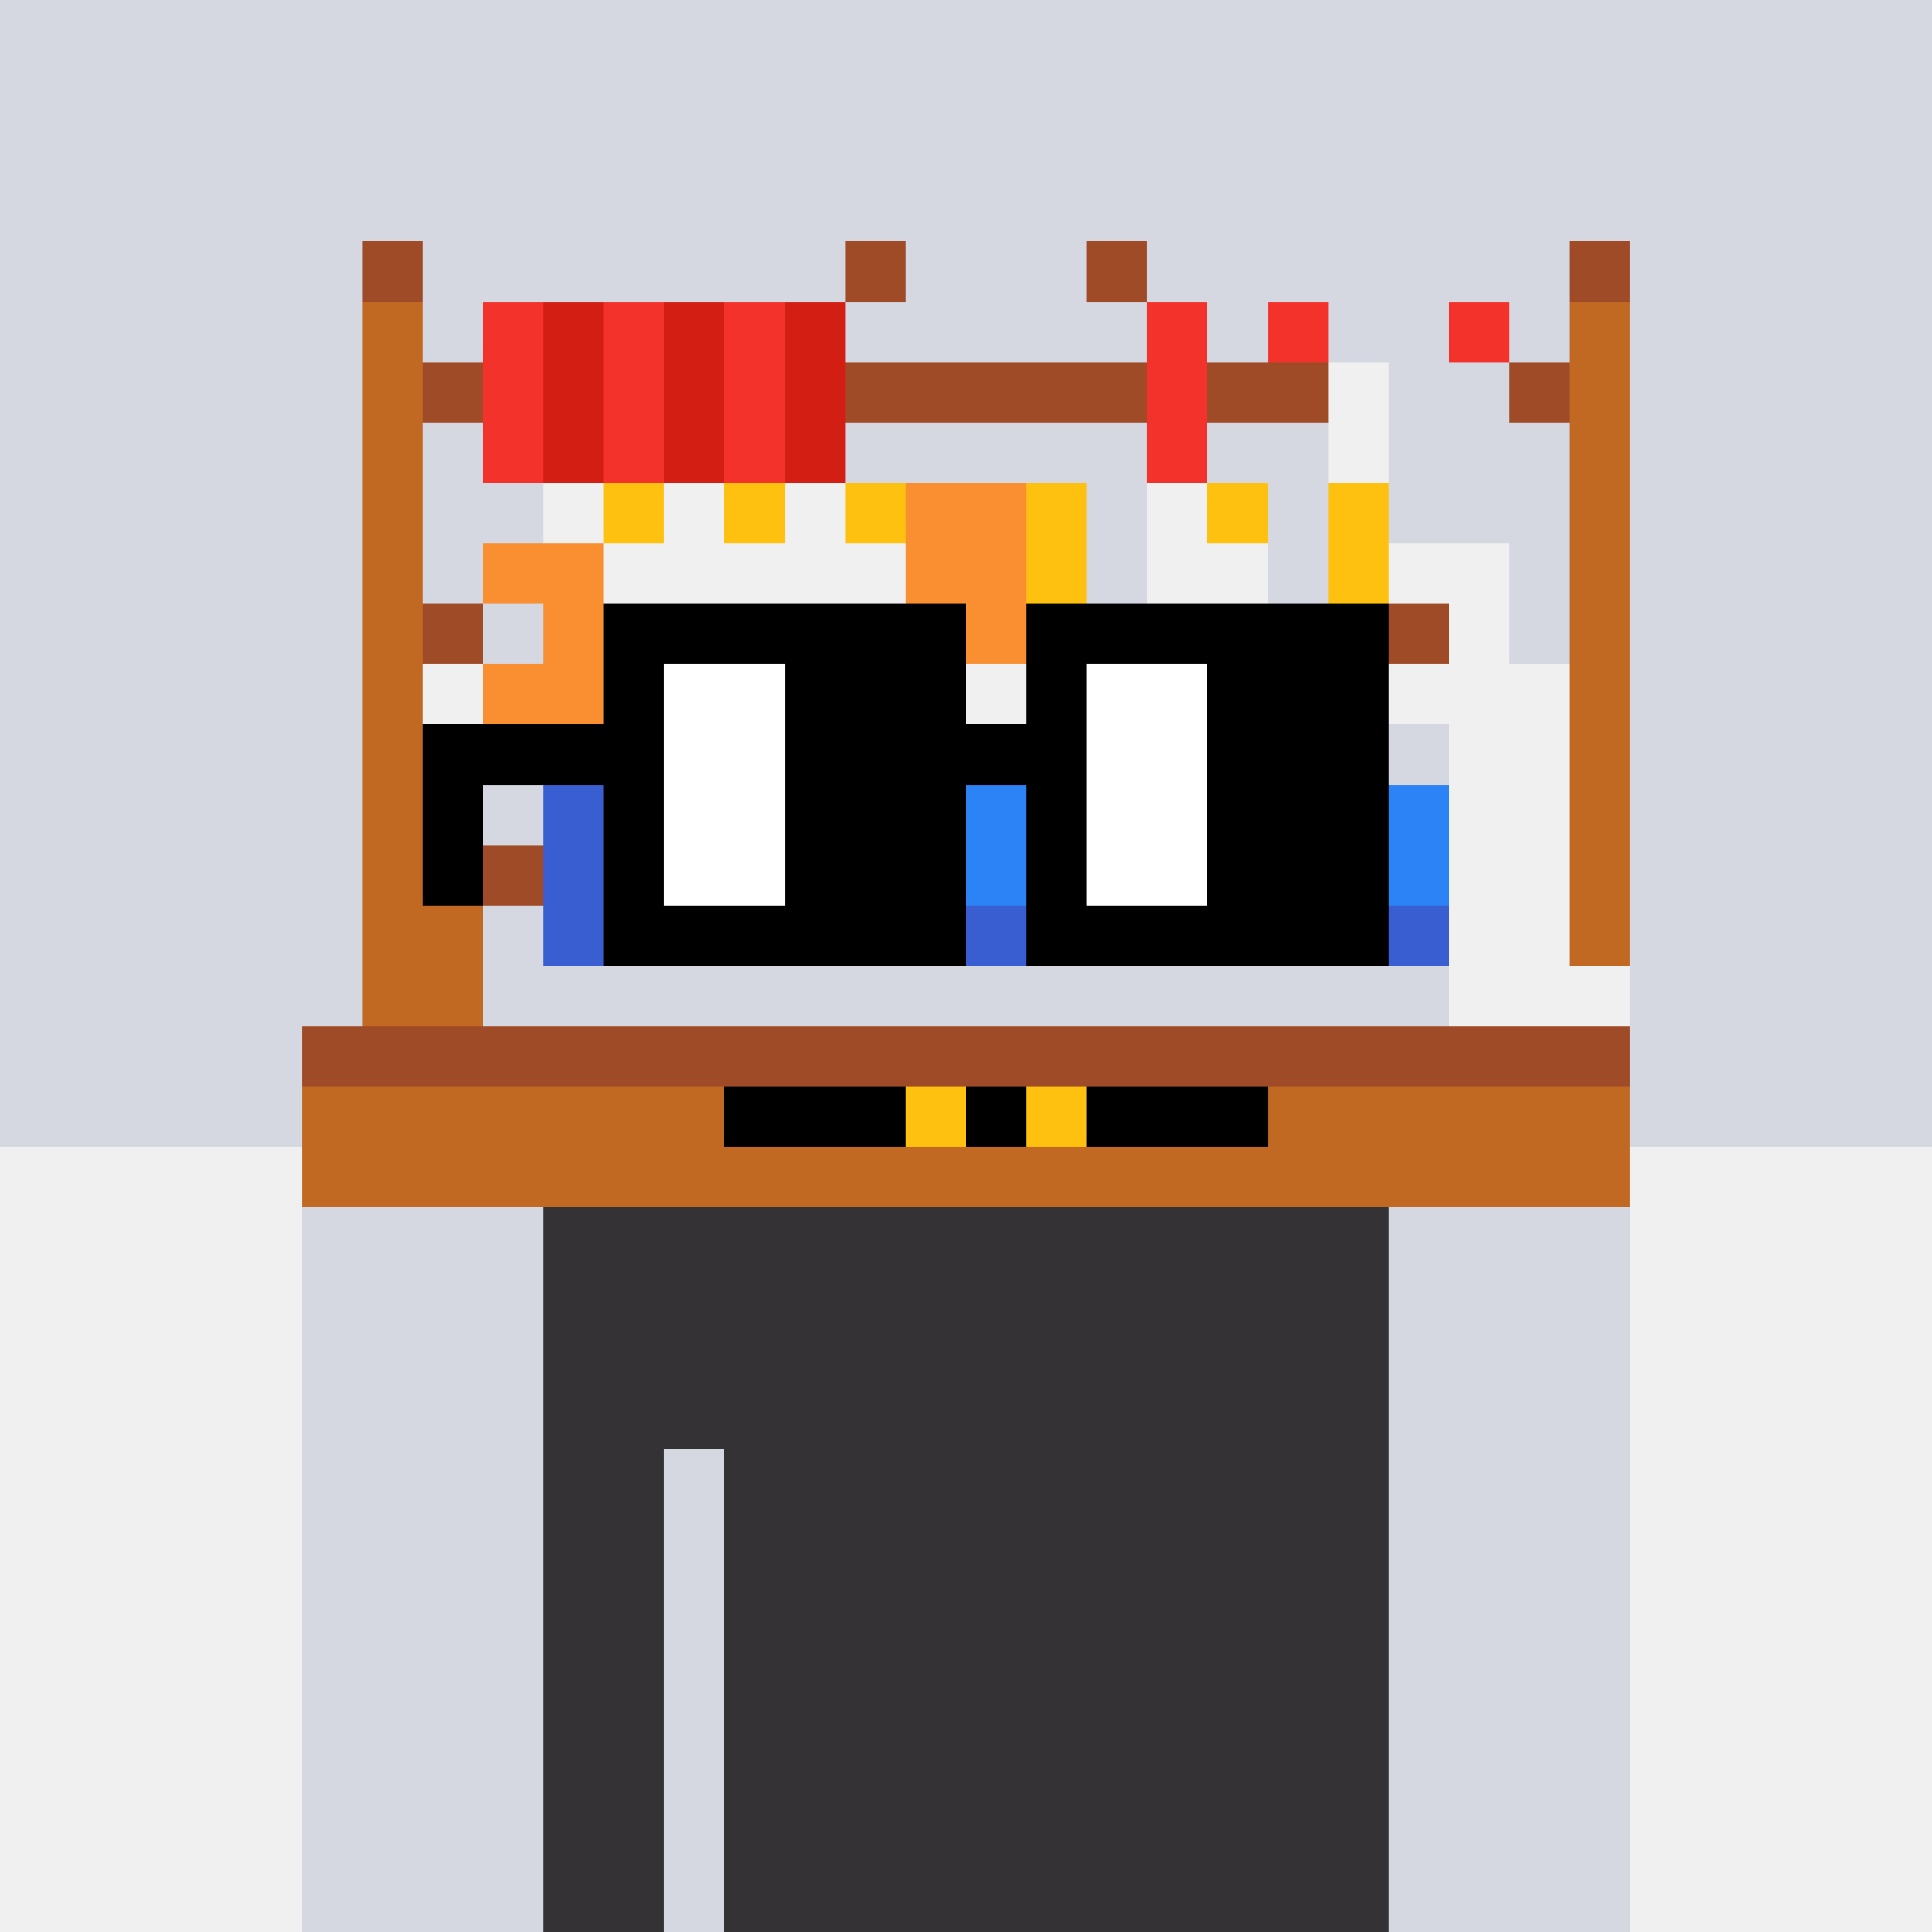
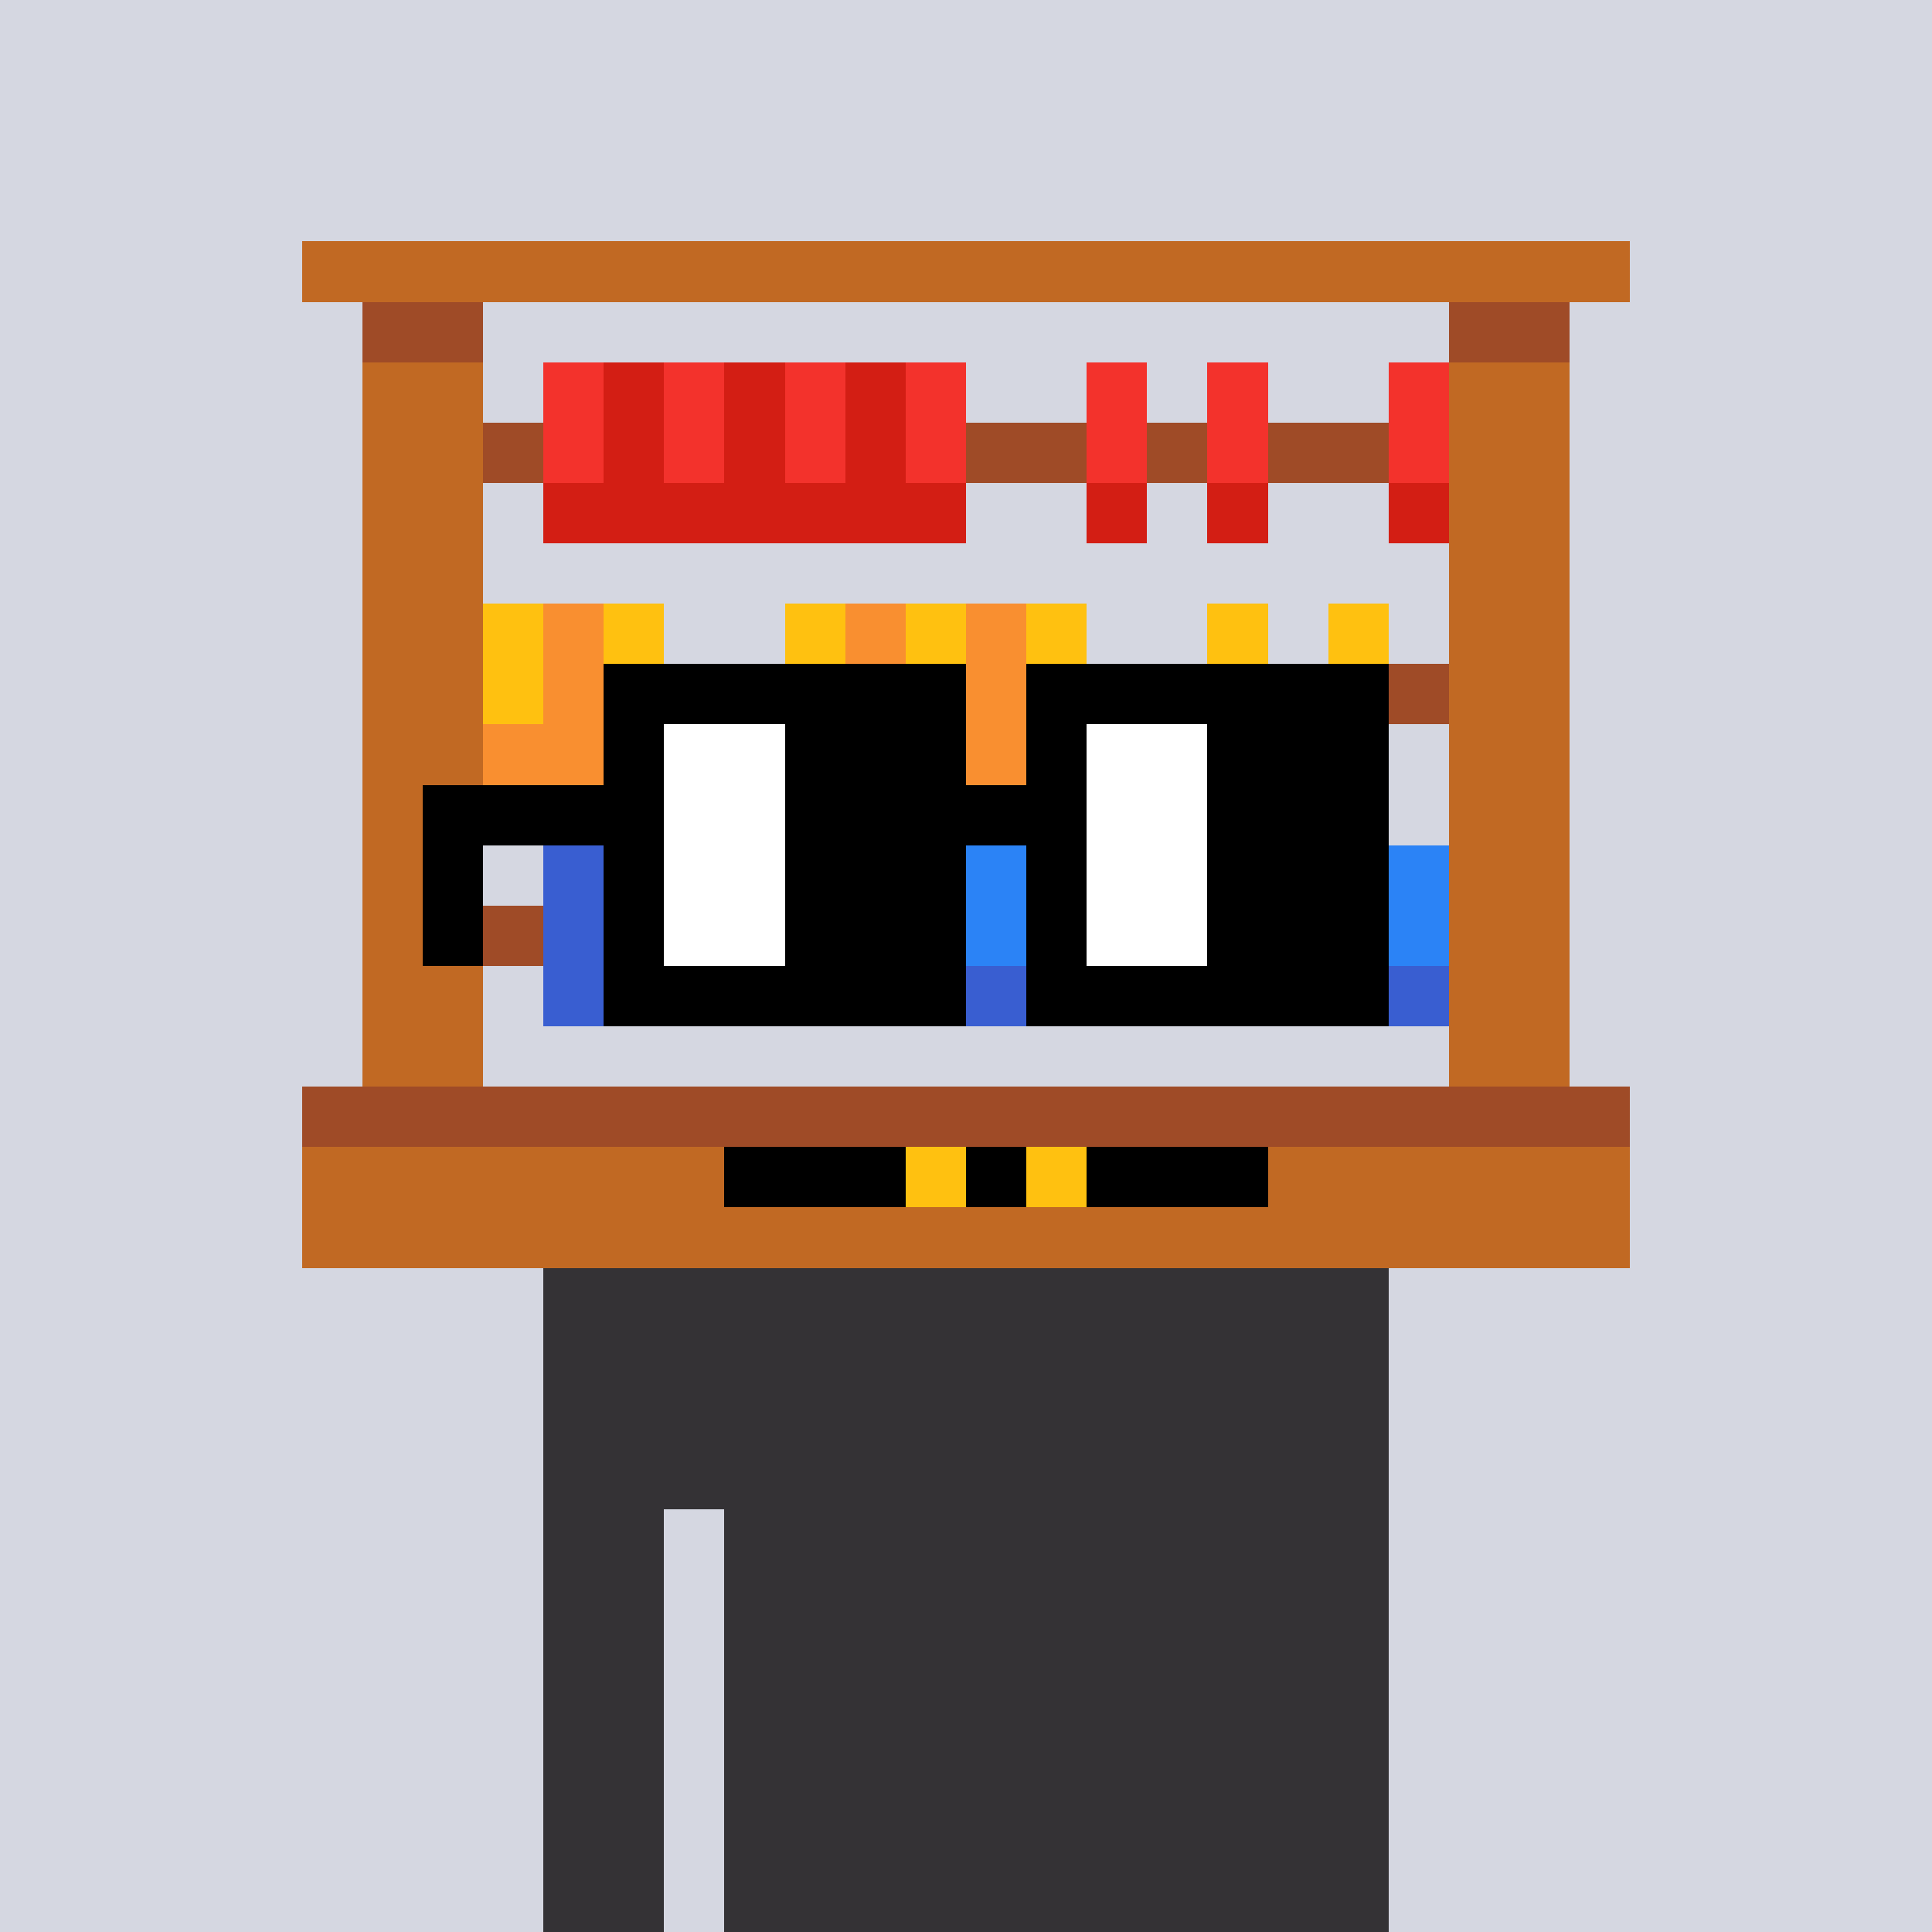
- <svg xmlns="http://www.w3.org/2000/svg" version="1.1" width="12800" height="12800" viewBox="0 0 12800 12800" shape-rendering="crispEdges">
+ <svg xmlns="http://www.w3.org/2000/svg" version="1.1" viewBox="0 0 12800 12800" width="12800" height="12800" shape-rendering="crispEdges">
  <rect x="0" y="0" width="12800" height="1600" fill="#D5D7E1" />
-   <rect x="0" y="1600" width="2400" height="6000" fill="#D5D7E1" />
-   <rect x="2400" y="1600" width="400" height="400" fill="#9F4B27" />
-   <rect x="2800" y="1600" width="2800" height="400" fill="#D5D7E1" />
-   <rect x="5600" y="1600" width="400" height="400" fill="#9F4B27" />
-   <rect x="6000" y="1600" width="1200" height="400" fill="#D5D7E1" />
-   <rect x="7200" y="1600" width="400" height="400" fill="#9F4B27" />
-   <rect x="7600" y="1600" width="2800" height="400" fill="#D5D7E1" />
-   <rect x="10400" y="1600" width="400" height="400" fill="#9F4B27" />
-   <rect x="10800" y="1600" width="2000" height="6000" fill="#D5D7E1" />
-   <rect x="2400" y="2000" width="400" height="4400" fill="#C16923" />
-   <rect x="2800" y="2000" width="400" height="400" fill="#D5D7E1" />
-   <rect x="3200" y="2000" width="400" height="1200" fill="#F3322C" />
-   <rect x="3600" y="2000" width="400" height="1200" fill="#D31E14" />
-   <rect x="4000" y="2000" width="400" height="1200" fill="#F3322C" />
-   <rect x="4400" y="2000" width="400" height="1200" fill="#D31E14" />
-   <rect x="4800" y="2000" width="400" height="1200" fill="#F3322C" />
-   <rect x="5200" y="2000" width="400" height="1200" fill="#D31E14" />
-   <rect x="5600" y="2000" width="400" height="400" fill="#D5D7E1" />
-   <rect x="6000" y="2000" width="1200" height="400" fill="#D5D7E1" />
-   <rect x="7200" y="2000" width="400" height="400" fill="#D5D7E1" />
-   <rect x="7600" y="2000" width="400" height="1200" fill="#F3322C" />
-   <rect x="8000" y="2000" width="400" height="400" fill="#D5D7E1" />
-   <rect x="8400" y="2000" width="400" height="1200" fill="#F3322C" />
-   <rect x="8800" y="2000" width="800" height="400" fill="#D5D7E1" />
-   <rect x="9600" y="2000" width="400" height="1200" fill="#F3322C" />
-   <rect x="10000" y="2000" width="400" height="400" fill="#D5D7E1" />
-   <rect x="10400" y="2000" width="400" height="4400" fill="#C16923" />
-   <rect x="2800" y="2400" width="400" height="400" fill="#9F4B27" />
-   <rect x="5600" y="2400" width="400" height="400" fill="#9F4B27" />
-   <rect x="6000" y="2400" width="1200" height="400" fill="#9F4B27" />
-   <rect x="7200" y="2400" width="400" height="400" fill="#9F4B27" />
-   <rect x="8000" y="2400" width="800" height="400" fill="#9F4B27" />
-   <rect x="9200" y="2400" width="400" height="400" fill="#D5D7E1" />
-   <rect x="9600" y="2400" width="400" height="400" fill="#D5D7E1" />
-   <rect x="10000" y="2400" width="400" height="400" fill="#9F4B27" />
-   <rect x="2800" y="2800" width="400" height="1600" fill="#D5D7E1" />
-   <rect x="5600" y="2800" width="400" height="400" fill="#D5D7E1" />
-   <rect x="6000" y="2800" width="400" height="800" fill="#D5D7E1" />
-   <rect x="6400" y="2800" width="400" height="800" fill="#D5D7E1" />
-   <rect x="6800" y="2800" width="400" height="800" fill="#D5D7E1" />
-   <rect x="7200" y="2800" width="400" height="1200" fill="#D5D7E1" />
-   <rect x="8000" y="2800" width="400" height="400" fill="#D5D7E1" />
-   <rect x="8400" y="2800" width="400" height="400" fill="#D5D7E1" />
-   <rect x="9200" y="2800" width="800" height="800" fill="#D5D7E1" />
-   <rect x="10000" y="2800" width="400" height="1600" fill="#D5D7E1" />
+   <rect x="0" y="1600" width="2000" height="11200" fill="#D5D7E1" />
+   <rect x="2000" y="1600" width="8800" height="400" fill="#C16923" />
+   <rect x="10800" y="1600" width="2000" height="11200" fill="#D5D7E1" />
+   <rect x="2000" y="2000" width="400" height="5200" fill="#D5D7E1" />
+   <rect x="2400" y="2000" width="800" height="400" fill="#9F4B27" />
+   <rect x="3200" y="2000" width="6400" height="400" fill="#D5D7E1" />
+   <rect x="9600" y="2000" width="800" height="400" fill="#9F4B27" />
+   <rect x="10400" y="2000" width="400" height="5200" fill="#D5D7E1" />
+   <rect x="2400" y="2400" width="800" height="2800" fill="#C16923" />
+   <rect x="3200" y="2400" width="400" height="400" fill="#D5D7E1" />
+   <rect x="3600" y="2400" width="400" height="800" fill="#F3322C" />
+   <rect x="4000" y="2400" width="400" height="1200" fill="#D31E14" />
+   <rect x="4400" y="2400" width="400" height="800" fill="#F3322C" />
+   <rect x="4800" y="2400" width="400" height="1200" fill="#D31E14" />
+   <rect x="5200" y="2400" width="400" height="800" fill="#F3322C" />
+   <rect x="5600" y="2400" width="400" height="1200" fill="#D31E14" />
+   <rect x="6000" y="2400" width="400" height="800" fill="#F3322C" />
+   <rect x="6400" y="2400" width="800" height="400" fill="#D5D7E1" />
+   <rect x="7200" y="2400" width="400" height="800" fill="#F3322C" />
+   <rect x="7600" y="2400" width="400" height="400" fill="#D5D7E1" />
+   <rect x="8000" y="2400" width="400" height="800" fill="#F3322C" />
+   <rect x="8400" y="2400" width="800" height="400" fill="#D5D7E1" />
+   <rect x="9200" y="2400" width="400" height="800" fill="#F3322C" />
+   <rect x="9600" y="2400" width="800" height="4800" fill="#C16923" />
+   <rect x="3200" y="2800" width="400" height="400" fill="#9F4B27" />
+   <rect x="6400" y="2800" width="800" height="400" fill="#9F4B27" />
+   <rect x="7600" y="2800" width="400" height="400" fill="#9F4B27" />
+   <rect x="8400" y="2800" width="800" height="400" fill="#9F4B27" />
  <rect x="3200" y="3200" width="400" height="800" fill="#D5D7E1" />
-   <rect x="4000" y="3200" width="400" height="400" fill="#FFC110" />
-   <rect x="4800" y="3200" width="400" height="400" fill="#FFC110" />
-   <rect x="5600" y="3200" width="400" height="400" fill="#FFC110" />
-   <rect x="6000" y="3200" width="400" height="800" fill="#F98F30" />
-   <rect x="6400" y="3200" width="400" height="1200" fill="#F98F30" />
-   <rect x="6800" y="3200" width="400" height="400" fill="#FFC110" />
-   <rect x="7200" y="3200" width="400" height="400" fill="#D5D7E1" />
-   <rect x="8000" y="3200" width="400" height="400" fill="#FFC110" />
-   <rect x="8400" y="3200" width="400" height="800" fill="#D5D7E1" />
-   <rect x="8800" y="3200" width="400" height="400" fill="#FFC110" />
-   <rect x="9200" y="3200" width="800" height="400" fill="#D5D7E1" />
-   <rect x="3200" y="3600" width="400" height="400" fill="#F98F30" />
-   <rect x="3600" y="3600" width="400" height="1200" fill="#F98F30" />
-   <rect x="6800" y="3600" width="400" height="800" fill="#FFC110" />
-   <rect x="8800" y="3600" width="400" height="800" fill="#FFC110" />
-   <rect x="2800" y="4000" width="400" height="400" fill="#9F4B27" />
-   <rect x="3200" y="4000" width="400" height="400" fill="#D5D7E1" />
-   <rect x="4000" y="4000" width="2400" height="400" fill="#000000" />
-   <rect x="6800" y="4000" width="2400" height="400" fill="#000000" />
-   <rect x="9200" y="4000" width="400" height="400" fill="#9F4B27" />
-   <rect x="3200" y="4400" width="400" height="400" fill="#F98F30" />
-   <rect x="4000" y="4400" width="400" height="2000" fill="#000000" />
-   <rect x="4400" y="4400" width="800" height="1600" fill="#FFFFFF" />
-   <rect x="5200" y="4400" width="1200" height="2000" fill="#000000" />
-   <rect x="6800" y="4400" width="400" height="2000" fill="#000000" />
-   <rect x="7200" y="4400" width="800" height="1600" fill="#FFFFFF" />
-   <rect x="8000" y="4400" width="1200" height="2000" fill="#000000" />
-   <rect x="2400" y="4800" width="400" height="2400" fill="#C16923" />
-   <rect x="2800" y="4800" width="1200" height="400" fill="#000000" />
-   <rect x="6400" y="4800" width="400" height="400" fill="#000000" />
+   <rect x="3600" y="3200" width="400" height="400" fill="#D31E14" />
+   <rect x="4400" y="3200" width="400" height="400" fill="#D31E14" />
+   <rect x="5200" y="3200" width="400" height="400" fill="#D31E14" />
+   <rect x="6000" y="3200" width="400" height="400" fill="#D31E14" />
+   <rect x="6400" y="3200" width="800" height="800" fill="#D5D7E1" />
+   <rect x="7200" y="3200" width="400" height="400" fill="#D31E14" />
+   <rect x="7600" y="3200" width="400" height="1200" fill="#D5D7E1" />
+   <rect x="8000" y="3200" width="400" height="400" fill="#D31E14" />
+   <rect x="8400" y="3200" width="800" height="800" fill="#D5D7E1" />
+   <rect x="9200" y="3200" width="400" height="400" fill="#D31E14" />
+   <rect x="3600" y="3600" width="2800" height="400" fill="#D5D7E1" />
+   <rect x="7200" y="3600" width="400" height="800" fill="#D5D7E1" />
+   <rect x="8000" y="3600" width="400" height="400" fill="#D5D7E1" />
+   <rect x="9200" y="3600" width="400" height="800" fill="#D5D7E1" />
+   <rect x="3200" y="4000" width="400" height="800" fill="#FFC110" />
+   <rect x="3600" y="4000" width="400" height="1200" fill="#F98F30" />
+   <rect x="4000" y="4000" width="400" height="400" fill="#FFC110" />
+   <rect x="4400" y="4000" width="800" height="400" fill="#D5D7E1" />
+   <rect x="5200" y="4000" width="400" height="400" fill="#FFC110" />
+   <rect x="5600" y="4000" width="400" height="400" fill="#F98F30" />
+   <rect x="6000" y="4000" width="400" height="400" fill="#FFC110" />
+   <rect x="6400" y="4000" width="400" height="1200" fill="#F98F30" />
+   <rect x="6800" y="4000" width="400" height="400" fill="#FFC110" />
+   <rect x="8000" y="4000" width="400" height="400" fill="#FFC110" />
+   <rect x="8400" y="4000" width="400" height="400" fill="#D5D7E1" />
+   <rect x="8800" y="4000" width="400" height="400" fill="#FFC110" />
+   <rect x="4000" y="4400" width="2400" height="400" fill="#000000" />
+   <rect x="6800" y="4400" width="2400" height="400" fill="#000000" />
+   <rect x="9200" y="4400" width="400" height="400" fill="#9F4B27" />
+   <rect x="3200" y="4800" width="400" height="400" fill="#F98F30" />
+   <rect x="4000" y="4800" width="400" height="2000" fill="#000000" />
+   <rect x="4400" y="4800" width="800" height="1600" fill="#FFFFFF" />
+   <rect x="5200" y="4800" width="1200" height="2000" fill="#000000" />
+   <rect x="6800" y="4800" width="400" height="2000" fill="#000000" />
+   <rect x="7200" y="4800" width="800" height="1600" fill="#FFFFFF" />
+   <rect x="8000" y="4800" width="1200" height="2000" fill="#000000" />
  <rect x="9200" y="4800" width="400" height="800" fill="#D5D7E1" />
-   <rect x="2800" y="5200" width="400" height="800" fill="#000000" />
-   <rect x="3200" y="5200" width="400" height="400" fill="#D5D7E1" />
-   <rect x="3600" y="5200" width="400" height="1200" fill="#395ED1" />
-   <rect x="6400" y="5200" width="400" height="800" fill="#2B83F6" />
-   <rect x="9200" y="5200" width="400" height="800" fill="#2B83F6" />
-   <rect x="3200" y="5600" width="400" height="400" fill="#9F4B27" />
-   <rect x="2800" y="6000" width="400" height="800" fill="#C16923" />
-   <rect x="3200" y="6000" width="400" height="800" fill="#D5D7E1" />
-   <rect x="4400" y="6000" width="800" height="400" fill="#000000" />
-   <rect x="6400" y="6000" width="400" height="400" fill="#395ED1" />
-   <rect x="7200" y="6000" width="800" height="400" fill="#000000" />
-   <rect x="9200" y="6000" width="400" height="400" fill="#395ED1" />
-   <rect x="3600" y="6400" width="6000" height="400" fill="#D5D7E1" />
-   <rect x="2000" y="6800" width="8800" height="400" fill="#9F4B27" />
-   <rect x="2000" y="7200" width="2800" height="800" fill="#C16923" />
-   <rect x="4800" y="7200" width="1200" height="400" fill="#000000" />
-   <rect x="6000" y="7200" width="400" height="400" fill="#FFC110" />
-   <rect x="6400" y="7200" width="400" height="400" fill="#000000" />
-   <rect x="6800" y="7200" width="400" height="400" fill="#FFC110" />
-   <rect x="7200" y="7200" width="1200" height="400" fill="#000000" />
-   <rect x="8400" y="7200" width="2400" height="800" fill="#C16923" />
-   <rect x="4800" y="7600" width="3600" height="400" fill="#C16923" />
-   <rect x="2000" y="8000" width="1600" height="4800" fill="#D5D7E1" />
-   <rect x="3600" y="8000" width="5600" height="1600" fill="#343235" />
-   <rect x="9200" y="8000" width="1600" height="4800" fill="#D5D7E1" />
-   <rect x="3600" y="9600" width="800" height="3200" fill="#343235" />
-   <rect x="4400" y="9600" width="400" height="3200" fill="#D5D7E1" />
-   <rect x="4800" y="9600" width="4400" height="3200" fill="#343235" />
+   <rect x="2400" y="5200" width="400" height="2000" fill="#C16923" />
+   <rect x="2800" y="5200" width="1200" height="400" fill="#000000" />
+   <rect x="6400" y="5200" width="400" height="400" fill="#000000" />
+   <rect x="2800" y="5600" width="400" height="800" fill="#000000" />
+   <rect x="3200" y="5600" width="400" height="400" fill="#D5D7E1" />
+   <rect x="3600" y="5600" width="400" height="1200" fill="#395ED1" />
+   <rect x="6400" y="5600" width="400" height="800" fill="#2B83F6" />
+   <rect x="9200" y="5600" width="400" height="800" fill="#2B83F6" />
+   <rect x="3200" y="6000" width="400" height="400" fill="#9F4B27" />
+   <rect x="2800" y="6400" width="400" height="800" fill="#C16923" />
+   <rect x="3200" y="6400" width="400" height="800" fill="#D5D7E1" />
+   <rect x="4400" y="6400" width="800" height="400" fill="#000000" />
+   <rect x="6400" y="6400" width="400" height="400" fill="#395ED1" />
+   <rect x="7200" y="6400" width="800" height="400" fill="#000000" />
+   <rect x="9200" y="6400" width="400" height="400" fill="#395ED1" />
+   <rect x="3600" y="6800" width="6000" height="400" fill="#D5D7E1" />
+   <rect x="2000" y="7200" width="8800" height="400" fill="#9F4B27" />
+   <rect x="2000" y="7600" width="2800" height="800" fill="#C16923" />
+   <rect x="4800" y="7600" width="1200" height="400" fill="#000000" />
+   <rect x="6000" y="7600" width="400" height="400" fill="#FFC110" />
+   <rect x="6400" y="7600" width="400" height="400" fill="#000000" />
+   <rect x="6800" y="7600" width="400" height="400" fill="#FFC110" />
+   <rect x="7200" y="7600" width="1200" height="400" fill="#000000" />
+   <rect x="8400" y="7600" width="2400" height="800" fill="#C16923" />
+   <rect x="4800" y="8000" width="3600" height="400" fill="#C16923" />
+   <rect x="2000" y="8400" width="1600" height="4400" fill="#D5D7E1" />
+   <rect x="3600" y="8400" width="5600" height="1600" fill="#343235" />
+   <rect x="9200" y="8400" width="1600" height="4400" fill="#D5D7E1" />
+   <rect x="3600" y="10000" width="800" height="2800" fill="#343235" />
+   <rect x="4400" y="10000" width="400" height="2800" fill="#D5D7E1" />
+   <rect x="4800" y="10000" width="4400" height="2800" fill="#343235" />
</svg>
